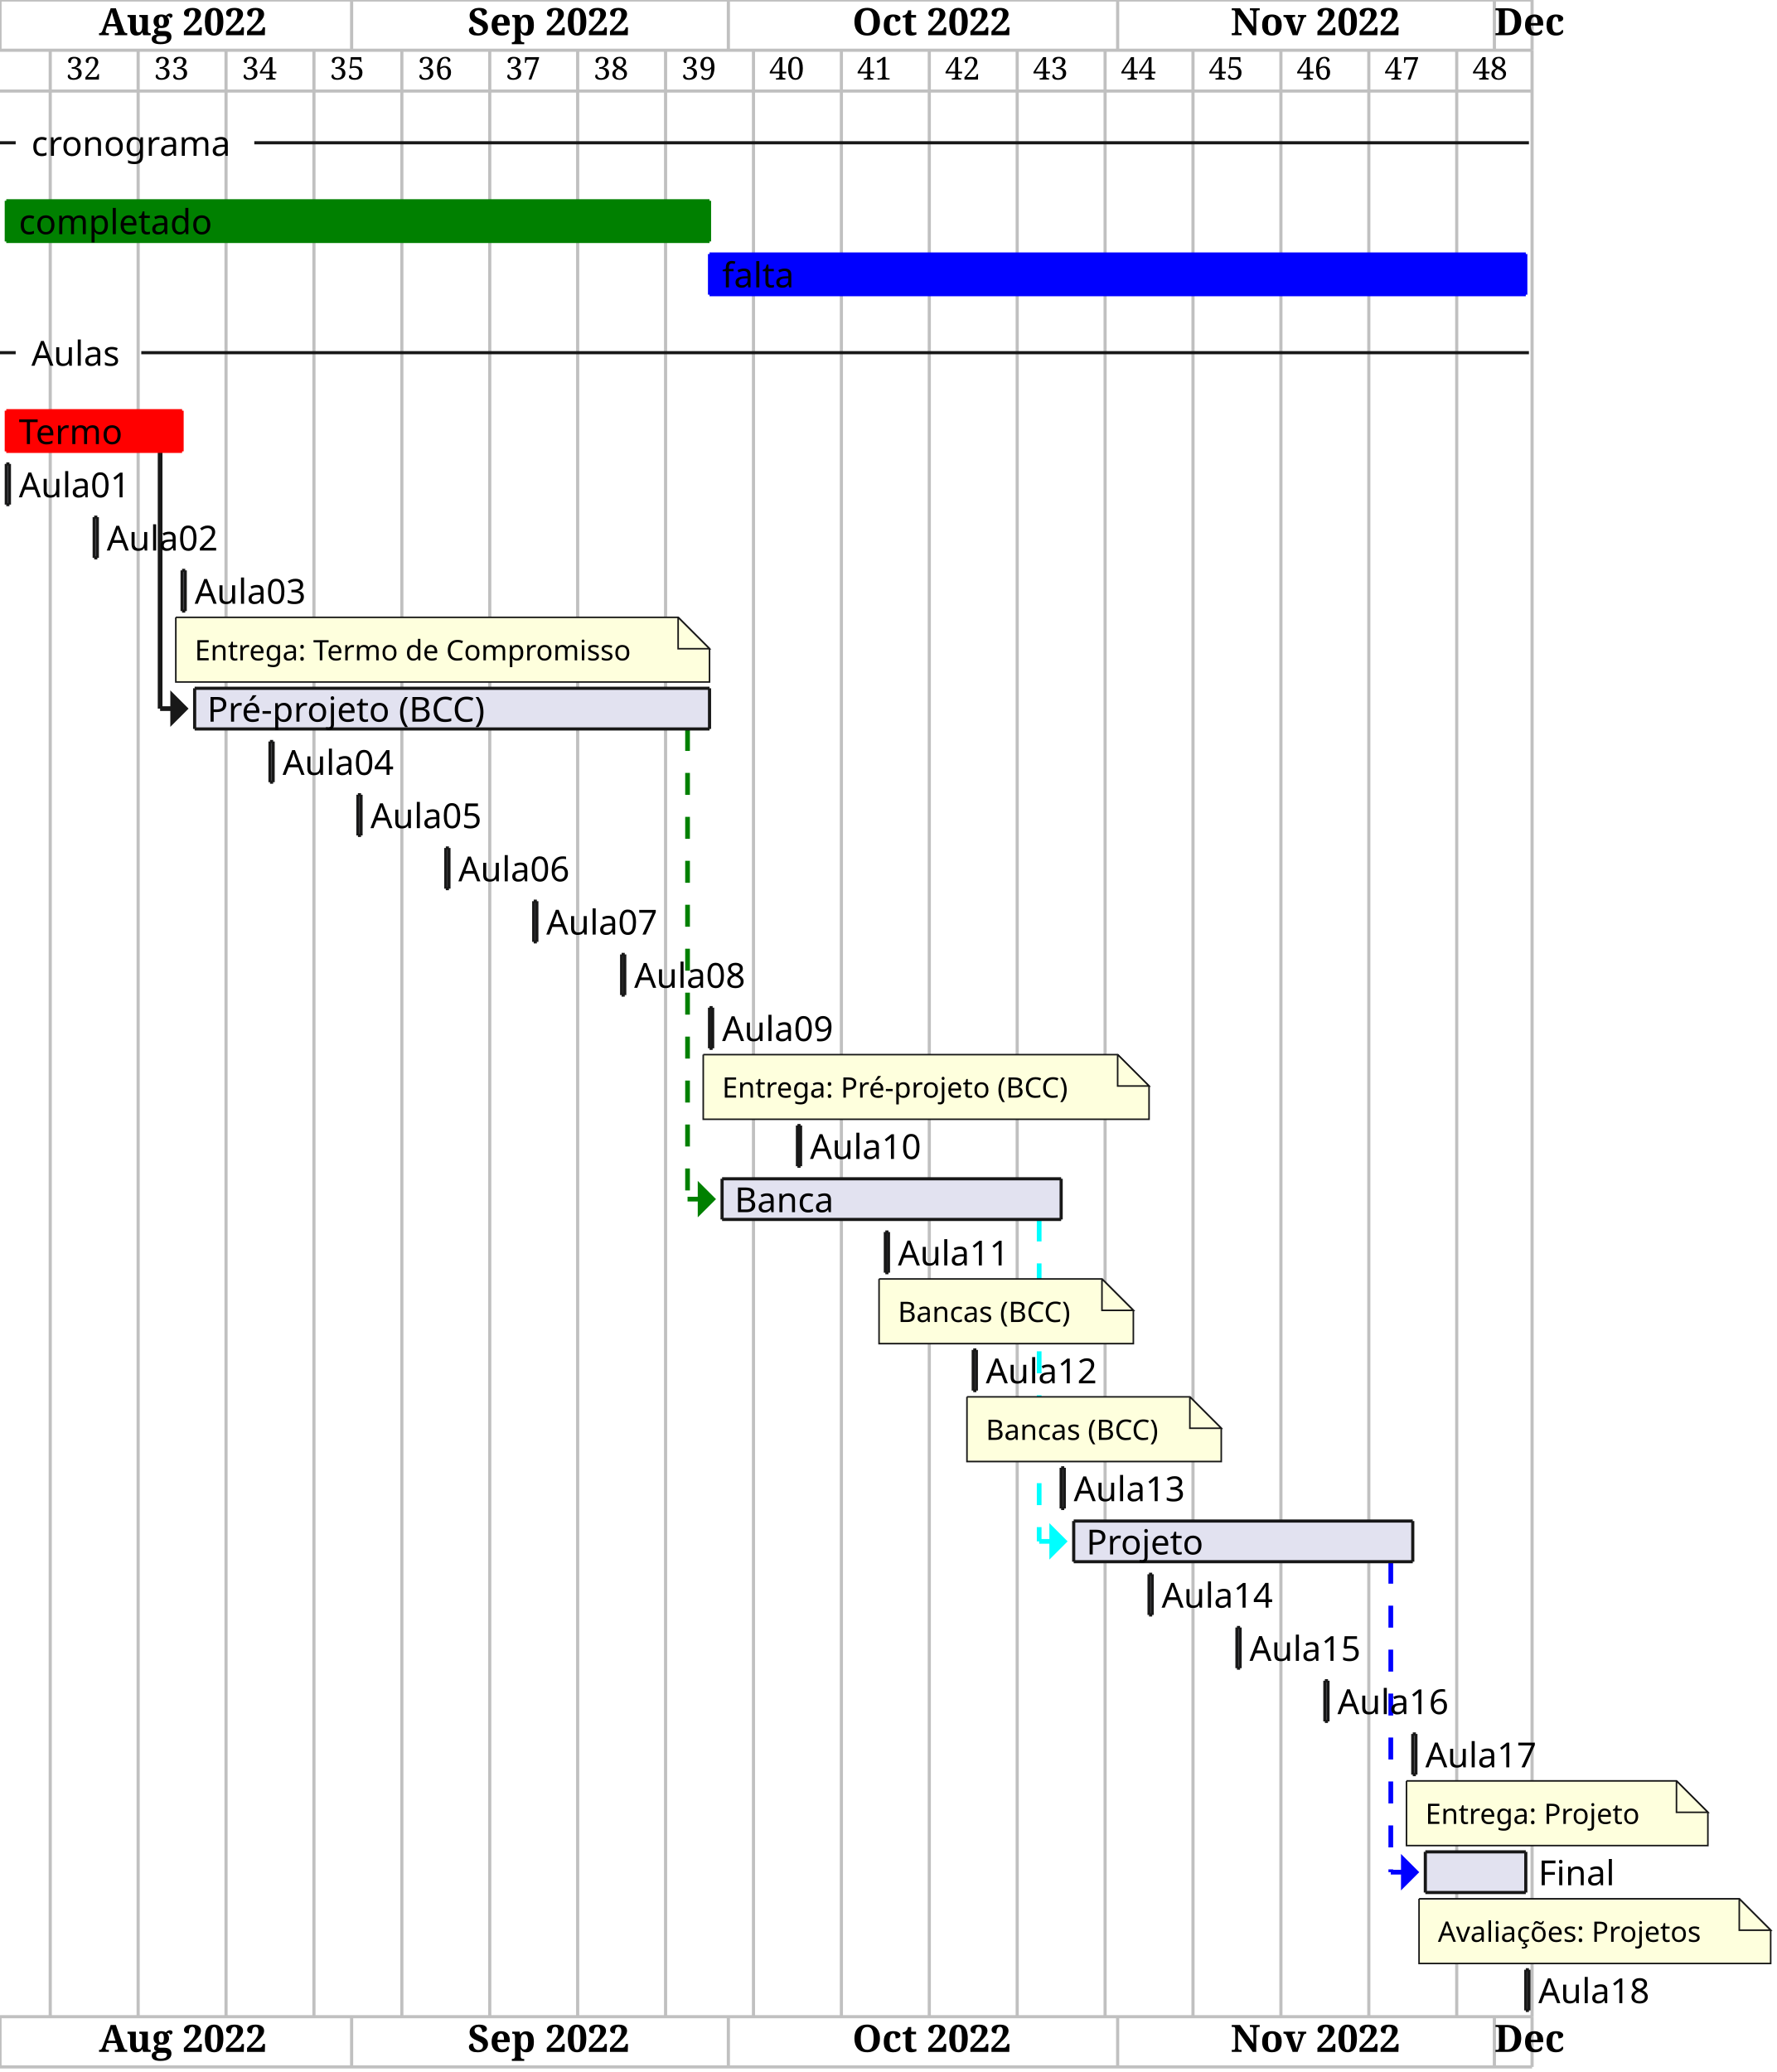
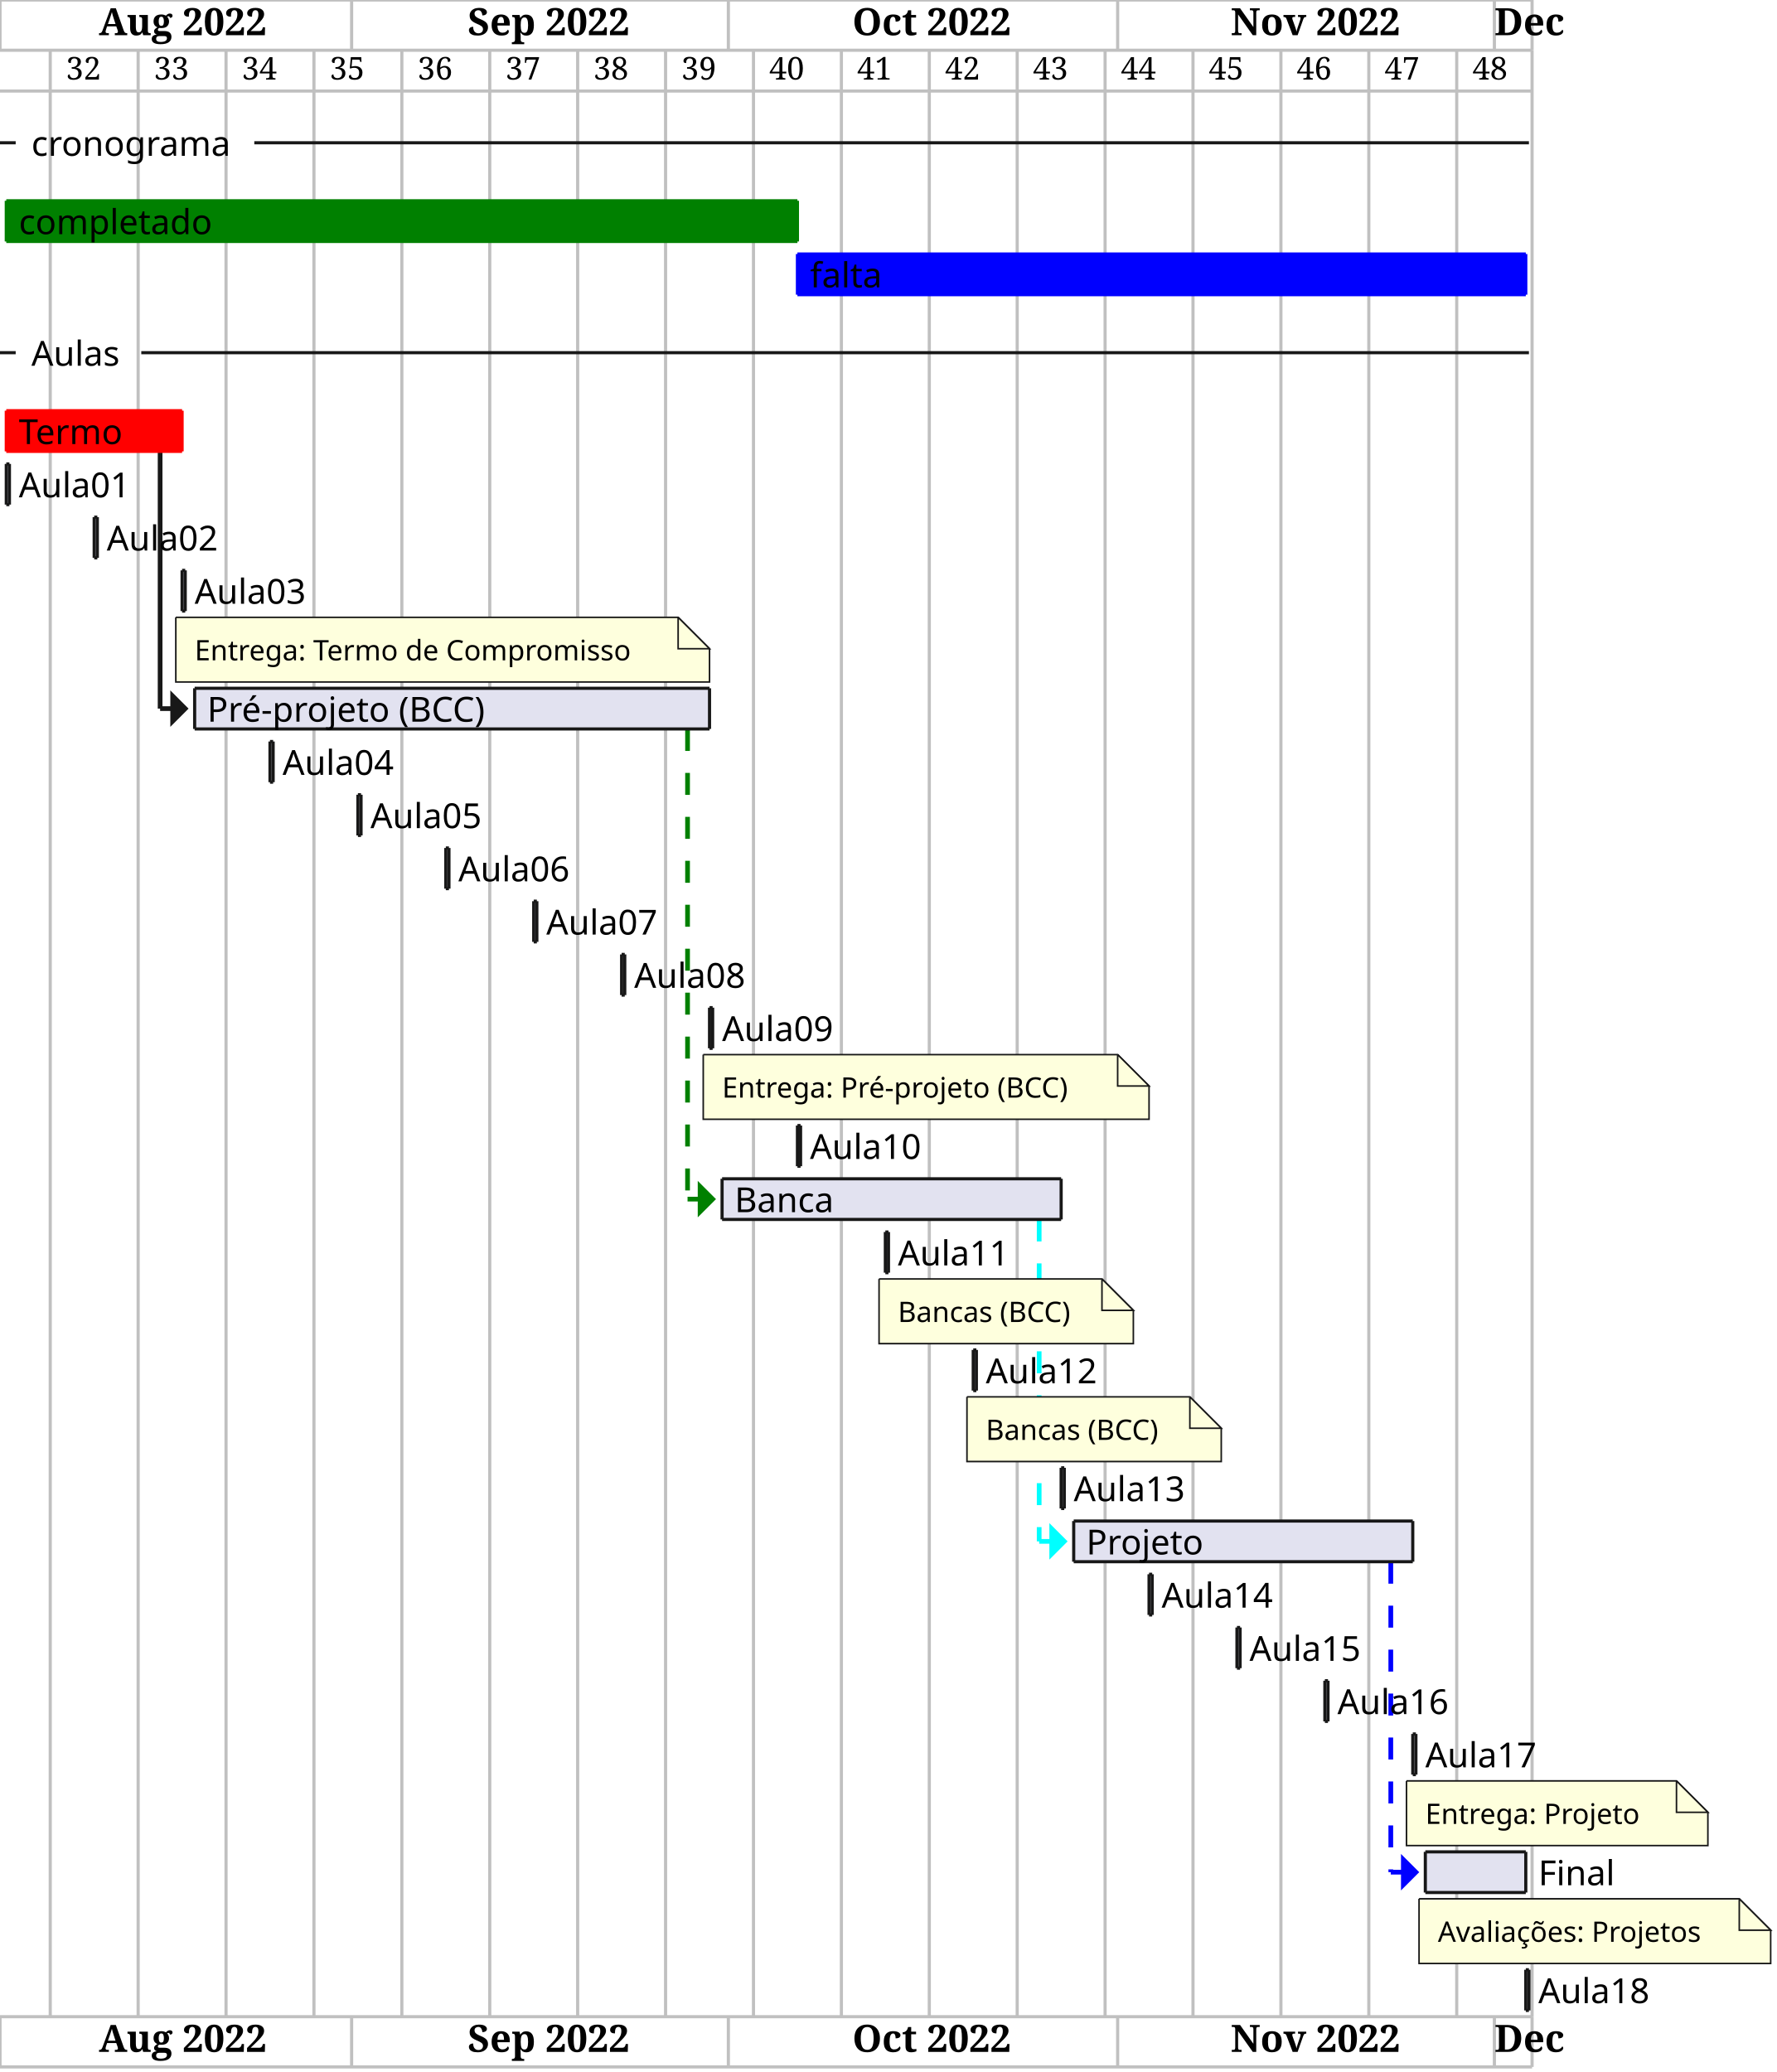
<svg xmlns="http://www.w3.org/2000/svg" contentStyleType="text/css" height="660px" preserveAspectRatio="none" style="width:566px;height:660px;background:#FFFFFF;" version="1.1" viewBox="0 0 566 660" width="566px" zoomAndPan="magnify">
  <defs />
  <g>
    <text fill="#000000" font-family="Serif" font-size="10" lengthAdjust="spacing" textLength="10" x="21" y="25.336">32</text>
    <text fill="#000000" font-family="Serif" font-size="10" lengthAdjust="spacing" textLength="10" x="49" y="25.336">33</text>
    <text fill="#000000" font-family="Serif" font-size="10" lengthAdjust="spacing" textLength="10" x="77" y="25.336">34</text>
    <text fill="#000000" font-family="Serif" font-size="10" lengthAdjust="spacing" textLength="10" x="105" y="25.336">35</text>
    <text fill="#000000" font-family="Serif" font-size="10" lengthAdjust="spacing" textLength="10" x="133" y="25.336">36</text>
    <text fill="#000000" font-family="Serif" font-size="10" lengthAdjust="spacing" textLength="10" x="161" y="25.336">37</text>
    <text fill="#000000" font-family="Serif" font-size="10" lengthAdjust="spacing" textLength="10" x="189" y="25.336">38</text>
    <text fill="#000000" font-family="Serif" font-size="10" lengthAdjust="spacing" textLength="10" x="217" y="25.336">39</text>
    <text fill="#000000" font-family="Serif" font-size="10" lengthAdjust="spacing" textLength="10" x="245" y="25.336">40</text>
    <text fill="#000000" font-family="Serif" font-size="10" lengthAdjust="spacing" textLength="10" x="273" y="25.336">41</text>
    <text fill="#000000" font-family="Serif" font-size="10" lengthAdjust="spacing" textLength="10" x="301" y="25.336">42</text>
    <text fill="#000000" font-family="Serif" font-size="10" lengthAdjust="spacing" textLength="10" x="329" y="25.336">43</text>
    <text fill="#000000" font-family="Serif" font-size="10" lengthAdjust="spacing" textLength="10" x="357" y="25.336">44</text>
    <text fill="#000000" font-family="Serif" font-size="10" lengthAdjust="spacing" textLength="10" x="385" y="25.336">45</text>
    <text fill="#000000" font-family="Serif" font-size="10" lengthAdjust="spacing" textLength="10" x="413" y="25.336">46</text>
    <text fill="#000000" font-family="Serif" font-size="10" lengthAdjust="spacing" textLength="10" x="441" y="25.336">47</text>
    <text fill="#000000" font-family="Serif" font-size="10" lengthAdjust="spacing" textLength="10" x="469" y="25.336">48</text>
    <line style="stroke:#C0C0C0;stroke-width:1.0;" x1="16" x2="16" y1="16" y2="642.385" />
    <line style="stroke:#C0C0C0;stroke-width:1.0;" x1="44" x2="44" y1="16" y2="642.385" />
    <line style="stroke:#C0C0C0;stroke-width:1.0;" x1="72" x2="72" y1="16" y2="642.385" />
    <line style="stroke:#C0C0C0;stroke-width:1.0;" x1="100" x2="100" y1="16" y2="642.385" />
    <line style="stroke:#C0C0C0;stroke-width:1.0;" x1="128" x2="128" y1="16" y2="642.385" />
    <line style="stroke:#C0C0C0;stroke-width:1.0;" x1="156" x2="156" y1="16" y2="642.385" />
    <line style="stroke:#C0C0C0;stroke-width:1.0;" x1="184" x2="184" y1="16" y2="642.385" />
    <line style="stroke:#C0C0C0;stroke-width:1.0;" x1="212" x2="212" y1="16" y2="642.385" />
    <line style="stroke:#C0C0C0;stroke-width:1.0;" x1="240" x2="240" y1="16" y2="642.385" />
    <line style="stroke:#C0C0C0;stroke-width:1.0;" x1="268" x2="268" y1="16" y2="642.385" />
    <line style="stroke:#C0C0C0;stroke-width:1.0;" x1="296" x2="296" y1="16" y2="642.385" />
    <line style="stroke:#C0C0C0;stroke-width:1.0;" x1="324" x2="324" y1="16" y2="642.385" />
    <line style="stroke:#C0C0C0;stroke-width:1.0;" x1="352" x2="352" y1="16" y2="642.385" />
    <line style="stroke:#C0C0C0;stroke-width:1.0;" x1="380" x2="380" y1="16" y2="642.385" />
    <line style="stroke:#C0C0C0;stroke-width:1.0;" x1="408" x2="408" y1="16" y2="642.385" />
    <line style="stroke:#C0C0C0;stroke-width:1.0;" x1="436" x2="436" y1="16" y2="642.385" />
    <line style="stroke:#C0C0C0;stroke-width:1.0;" x1="464" x2="464" y1="16" y2="642.385" />
    <line style="stroke:#C0C0C0;stroke-width:1.0;" x1="488" x2="488" y1="16" y2="642.385" />
    <line style="stroke:#C0C0C0;stroke-width:1.0;" x1="0" x2="0" y1="0" y2="16" />
    <line style="stroke:#C0C0C0;stroke-width:1.0;" x1="112" x2="112" y1="0" y2="16" />
    <text fill="#000000" font-family="Serif" font-size="12" font-weight="bold" lengthAdjust="spacing" textLength="49" x="31.5" y="11.203">Aug 2022</text>
    <line style="stroke:#C0C0C0;stroke-width:1.0;" x1="232" x2="232" y1="0" y2="16" />
    <text fill="#000000" font-family="Serif" font-size="12" font-weight="bold" lengthAdjust="spacing" textLength="46" x="149" y="11.203">Sep 2022</text>
    <line style="stroke:#C0C0C0;stroke-width:1.0;" x1="356" x2="356" y1="0" y2="16" />
    <text fill="#000000" font-family="Serif" font-size="12" font-weight="bold" lengthAdjust="spacing" textLength="45" x="271.5" y="11.203">Oct 2022</text>
    <line style="stroke:#C0C0C0;stroke-width:1.0;" x1="476" x2="476" y1="0" y2="16" />
    <text fill="#000000" font-family="Serif" font-size="12" font-weight="bold" lengthAdjust="spacing" textLength="48" x="392" y="11.203">Nov 2022</text>
    <line style="stroke:#C0C0C0;stroke-width:1.0;" x1="488" x2="488" y1="0" y2="16" />
    <text fill="#000000" font-family="Serif" font-size="12" font-weight="bold" lengthAdjust="spacing" textLength="19" x="476" y="11.203">Dec</text>
    <line style="stroke:#C0C0C0;stroke-width:1.0;" x1="0" x2="488" y1="0" y2="0" />
    <line style="stroke:#C0C0C0;stroke-width:1.0;" x1="0" x2="488" y1="16" y2="16" />
    <line style="stroke:#C0C0C0;stroke-width:1.0;" x1="0" x2="488" y1="29" y2="29" />
    <line style="stroke:#181818;stroke-width:1.5;" x1="51" x2="51" y1="143.775" y2="225.718" />
    <line style="stroke:#181818;stroke-width:1.5;" x1="51" x2="59" y1="225.718" y2="225.718" />
    <polygon fill="#181818" points="55,221.718,55,225.718,55,229.718,59,225.718" style="stroke:#181818;stroke-width:1.5;" />
    <line style="stroke:#008000;stroke-width:1.5;stroke-dasharray:7.0,7.0;" x1="219" x2="219" y1="232.195" y2="381.958" />
    <line style="stroke:#008000;stroke-width:1.5;stroke-dasharray:7.0,7.0;" x1="219" x2="227" y1="381.958" y2="381.958" />
    <polygon fill="#008000" points="223,377.958,223,381.958,223,385.958,227,381.958" style="stroke:#008000;stroke-width:1.5;" />
    <line style="stroke:#00FFFF;stroke-width:1.5;stroke-dasharray:7.0,7.0;" x1="331" x2="331" y1="388.435" y2="490.978" />
    <line style="stroke:#00FFFF;stroke-width:1.5;stroke-dasharray:7.0,7.0;" x1="331" x2="339" y1="490.978" y2="490.978" />
    <polygon fill="#00FFFF" points="335,486.978,335,490.978,335,494.978,339,490.978" style="stroke:#00FFFF;stroke-width:1.5;" />
    <line style="stroke:#0000FF;stroke-width:1.5;stroke-dasharray:7.0,7.0;" x1="443" x2="443" y1="497.455" y2="596.352" />
    <line style="stroke:#0000FF;stroke-width:1.5;stroke-dasharray:7.0,7.0;" x1="443" x2="451" y1="596.352" y2="596.352" />
    <polygon fill="#0000FF" points="447,592.352,447,596.352,447,600.352,451,596.352" style="stroke:#0000FF;stroke-width:1.5;" />
    <line style="stroke:#181818;stroke-width:1.0;" x1="0" x2="5" y1="45.477" y2="45.477" />
    <line style="stroke:#181818;stroke-width:1.0;" x1="81" x2="487" y1="45.477" y2="45.477" />
-     <rect fill="#008000" height="12.955" style="stroke:none;stroke-width:1.0;" width="224" x="2" y="63.955" />
-     <line style="stroke:#008000;stroke-width:1.0;" x1="2" x2="226" y1="63.955" y2="63.955" />
-     <line style="stroke:#008000;stroke-width:1.0;" x1="2" x2="226" y1="76.91" y2="76.91" />
+     <rect fill="#008000" height="12.955" style="stroke:none;stroke-width:1.0;" width="252" x="2" y="63.955" />
+     <line style="stroke:#008000;stroke-width:1.0;" x1="2" x2="254" y1="63.955" y2="63.955" />
+     <line style="stroke:#008000;stroke-width:1.0;" x1="2" x2="254" y1="76.91" y2="76.91" />
    <line style="stroke:#008000;stroke-width:1.0;" x1="2" x2="2" y1="63.955" y2="76.91" />
-     <line style="stroke:#008000;stroke-width:1.0;" x1="226" x2="226" y1="63.955" y2="76.91" />
-     <rect fill="#0000FF" height="12.955" style="stroke:none;stroke-width:1.0;" width="260" x="226" y="80.91" />
-     <line style="stroke:#0000FF;stroke-width:1.0;" x1="226" x2="486" y1="80.91" y2="80.91" />
-     <line style="stroke:#0000FF;stroke-width:1.0;" x1="226" x2="486" y1="93.865" y2="93.865" />
-     <line style="stroke:#0000FF;stroke-width:1.0;" x1="226" x2="226" y1="80.91" y2="93.865" />
+     <line style="stroke:#008000;stroke-width:1.0;" x1="254" x2="254" y1="63.955" y2="76.91" />
+     <rect fill="#0000FF" height="12.955" style="stroke:none;stroke-width:1.0;" width="232" x="254" y="80.91" />
+     <line style="stroke:#0000FF;stroke-width:1.0;" x1="254" x2="486" y1="80.91" y2="80.91" />
+     <line style="stroke:#0000FF;stroke-width:1.0;" x1="254" x2="486" y1="93.865" y2="93.865" />
+     <line style="stroke:#0000FF;stroke-width:1.0;" x1="254" x2="254" y1="80.91" y2="93.865" />
    <line style="stroke:#0000FF;stroke-width:1.0;" x1="486" x2="486" y1="80.91" y2="93.865" />
    <line style="stroke:#181818;stroke-width:1.0;" x1="0" x2="5" y1="112.343" y2="112.343" />
    <line style="stroke:#181818;stroke-width:1.0;" x1="45" x2="487" y1="112.343" y2="112.343" />
    <rect fill="#FF0000" height="12.955" style="stroke:none;stroke-width:1.0;" width="56" x="2" y="130.82" />
    <line style="stroke:#FF0000;stroke-width:1.0;" x1="2" x2="58" y1="130.82" y2="130.82" />
    <line style="stroke:#FF0000;stroke-width:1.0;" x1="2" x2="58" y1="143.775" y2="143.775" />
    <line style="stroke:#FF0000;stroke-width:1.0;" x1="2" x2="2" y1="130.82" y2="143.775" />
    <line style="stroke:#FF0000;stroke-width:1.0;" x1="58" x2="58" y1="130.82" y2="143.775" />
    <rect fill="#E2E2F0" height="12.955" style="stroke:none;stroke-width:1.0;" width="1" x="2" y="147.775" />
    <line style="stroke:#181818;stroke-width:1.0;" x1="2" x2="3" y1="147.775" y2="147.775" />
    <line style="stroke:#181818;stroke-width:1.0;" x1="2" x2="3" y1="160.731" y2="160.731" />
    <line style="stroke:#181818;stroke-width:1.0;" x1="2" x2="2" y1="147.775" y2="160.731" />
    <line style="stroke:#181818;stroke-width:1.0;" x1="3" x2="3" y1="147.775" y2="160.731" />
    <rect fill="#E2E2F0" height="12.955" style="stroke:none;stroke-width:1.0;" width="1" x="30" y="164.731" />
    <line style="stroke:#181818;stroke-width:1.0;" x1="30" x2="31" y1="164.731" y2="164.731" />
    <line style="stroke:#181818;stroke-width:1.0;" x1="30" x2="31" y1="177.685" y2="177.685" />
    <line style="stroke:#181818;stroke-width:1.0;" x1="30" x2="30" y1="164.731" y2="177.685" />
    <line style="stroke:#181818;stroke-width:1.0;" x1="31" x2="31" y1="164.731" y2="177.685" />
    <path d="M56,196.641 L56,217.24 L226,217.24 L226,206.641 L216,196.641 L56,196.641 " fill="#FEFFDD" style="stroke:#181818;stroke-width:0.5;" />
    <path d="M216,196.641 L216,206.641 L226,206.641 L216,196.641 " fill="#FEFFDD" style="stroke:#181818;stroke-width:0.5;" />
    <text fill="#000000" font-family="sans-serif" font-size="9" lengthAdjust="spacing" textLength="149" x="62" y="210.342">Entrega: Termo de Compromisso</text>
    <rect fill="#E2E2F0" height="12.955" style="stroke:none;stroke-width:1.0;" width="1" x="58" y="181.685" />
    <line style="stroke:#181818;stroke-width:1.0;" x1="58" x2="59" y1="181.685" y2="181.685" />
    <line style="stroke:#181818;stroke-width:1.0;" x1="58" x2="59" y1="194.641" y2="194.641" />
    <line style="stroke:#181818;stroke-width:1.0;" x1="58" x2="58" y1="181.685" y2="194.641" />
    <line style="stroke:#181818;stroke-width:1.0;" x1="59" x2="59" y1="181.685" y2="194.641" />
    <rect fill="#E2E2F0" height="12.955" style="stroke:none;stroke-width:1.0;" width="164" x="62" y="219.24" />
    <line style="stroke:#181818;stroke-width:1.0;" x1="62" x2="226" y1="219.24" y2="219.24" />
    <line style="stroke:#181818;stroke-width:1.0;" x1="62" x2="226" y1="232.195" y2="232.195" />
    <line style="stroke:#181818;stroke-width:1.0;" x1="62" x2="62" y1="219.24" y2="232.195" />
    <line style="stroke:#181818;stroke-width:1.0;" x1="226" x2="226" y1="219.24" y2="232.195" />
    <rect fill="#E2E2F0" height="12.955" style="stroke:none;stroke-width:1.0;" width="1" x="86" y="236.195" />
    <line style="stroke:#181818;stroke-width:1.0;" x1="86" x2="87" y1="236.195" y2="236.195" />
    <line style="stroke:#181818;stroke-width:1.0;" x1="86" x2="87" y1="249.15" y2="249.15" />
    <line style="stroke:#181818;stroke-width:1.0;" x1="86" x2="86" y1="236.195" y2="249.15" />
    <line style="stroke:#181818;stroke-width:1.0;" x1="87" x2="87" y1="236.195" y2="249.15" />
    <rect fill="#E2E2F0" height="12.955" style="stroke:none;stroke-width:1.0;" width="1" x="114" y="253.15" />
    <line style="stroke:#181818;stroke-width:1.0;" x1="114" x2="115" y1="253.15" y2="253.15" />
    <line style="stroke:#181818;stroke-width:1.0;" x1="114" x2="115" y1="266.106" y2="266.106" />
    <line style="stroke:#181818;stroke-width:1.0;" x1="114" x2="114" y1="253.15" y2="266.106" />
    <line style="stroke:#181818;stroke-width:1.0;" x1="115" x2="115" y1="253.15" y2="266.106" />
    <rect fill="#E2E2F0" height="12.955" style="stroke:none;stroke-width:1.0;" width="1" x="142" y="270.106" />
    <line style="stroke:#181818;stroke-width:1.0;" x1="142" x2="143" y1="270.106" y2="270.106" />
    <line style="stroke:#181818;stroke-width:1.0;" x1="142" x2="143" y1="283.06" y2="283.06" />
    <line style="stroke:#181818;stroke-width:1.0;" x1="142" x2="142" y1="270.106" y2="283.06" />
    <line style="stroke:#181818;stroke-width:1.0;" x1="143" x2="143" y1="270.106" y2="283.06" />
    <rect fill="#E2E2F0" height="12.955" style="stroke:none;stroke-width:1.0;" width="1" x="170" y="287.06" />
    <line style="stroke:#181818;stroke-width:1.0;" x1="170" x2="171" y1="287.06" y2="287.06" />
    <line style="stroke:#181818;stroke-width:1.0;" x1="170" x2="171" y1="300.016" y2="300.016" />
    <line style="stroke:#181818;stroke-width:1.0;" x1="170" x2="170" y1="287.06" y2="300.016" />
    <line style="stroke:#181818;stroke-width:1.0;" x1="171" x2="171" y1="287.06" y2="300.016" />
    <rect fill="#E2E2F0" height="12.955" style="stroke:none;stroke-width:1.0;" width="1" x="198" y="304.016" />
    <line style="stroke:#181818;stroke-width:1.0;" x1="198" x2="199" y1="304.016" y2="304.016" />
    <line style="stroke:#181818;stroke-width:1.0;" x1="198" x2="199" y1="316.971" y2="316.971" />
    <line style="stroke:#181818;stroke-width:1.0;" x1="198" x2="198" y1="304.016" y2="316.971" />
    <line style="stroke:#181818;stroke-width:1.0;" x1="199" x2="199" y1="304.016" y2="316.971" />
    <path d="M224,335.926 L224,356.525 L366,356.525 L366,345.926 L356,335.926 L224,335.926 " fill="#FEFFDD" style="stroke:#181818;stroke-width:0.5;" />
    <path d="M356,335.926 L356,345.926 L366,345.926 L356,335.926 " fill="#FEFFDD" style="stroke:#181818;stroke-width:0.5;" />
    <text fill="#000000" font-family="sans-serif" font-size="9" lengthAdjust="spacing" textLength="118" x="230" y="349.627">Entrega: Pré-projeto (BCC)</text>
    <rect fill="#E2E2F0" height="12.955" style="stroke:none;stroke-width:1.0;" width="1" x="226" y="320.971" />
    <line style="stroke:#181818;stroke-width:1.0;" x1="226" x2="227" y1="320.971" y2="320.971" />
    <line style="stroke:#181818;stroke-width:1.0;" x1="226" x2="227" y1="333.926" y2="333.926" />
    <line style="stroke:#181818;stroke-width:1.0;" x1="226" x2="226" y1="320.971" y2="333.926" />
    <line style="stroke:#181818;stroke-width:1.0;" x1="227" x2="227" y1="320.971" y2="333.926" />
    <rect fill="#E2E2F0" height="12.955" style="stroke:none;stroke-width:1.0;" width="1" x="254" y="358.525" />
    <line style="stroke:#181818;stroke-width:1.0;" x1="254" x2="255" y1="358.525" y2="358.525" />
    <line style="stroke:#181818;stroke-width:1.0;" x1="254" x2="255" y1="371.481" y2="371.481" />
    <line style="stroke:#181818;stroke-width:1.0;" x1="254" x2="254" y1="358.525" y2="371.481" />
    <line style="stroke:#181818;stroke-width:1.0;" x1="255" x2="255" y1="358.525" y2="371.481" />
    <rect fill="#E2E2F0" height="12.955" style="stroke:none;stroke-width:1.0;" width="108" x="230" y="375.481" />
    <line style="stroke:#181818;stroke-width:1.0;" x1="230" x2="338" y1="375.481" y2="375.481" />
    <line style="stroke:#181818;stroke-width:1.0;" x1="230" x2="338" y1="388.435" y2="388.435" />
    <line style="stroke:#181818;stroke-width:1.0;" x1="230" x2="230" y1="375.481" y2="388.435" />
    <line style="stroke:#181818;stroke-width:1.0;" x1="338" x2="338" y1="375.481" y2="388.435" />
    <path d="M280,407.391 L280,427.99 L361,427.99 L361,417.391 L351,407.391 L280,407.391 " fill="#FEFFDD" style="stroke:#181818;stroke-width:0.5;" />
    <path d="M351,407.391 L351,417.391 L361,417.391 L351,407.391 " fill="#FEFFDD" style="stroke:#181818;stroke-width:0.5;" />
    <text fill="#000000" font-family="sans-serif" font-size="9" lengthAdjust="spacing" textLength="57" x="286" y="421.092">Bancas (BCC)</text>
    <rect fill="#E2E2F0" height="12.955" style="stroke:none;stroke-width:1.0;" width="1" x="282" y="392.435" />
    <line style="stroke:#181818;stroke-width:1.0;" x1="282" x2="283" y1="392.435" y2="392.435" />
    <line style="stroke:#181818;stroke-width:1.0;" x1="282" x2="283" y1="405.391" y2="405.391" />
    <line style="stroke:#181818;stroke-width:1.0;" x1="282" x2="282" y1="392.435" y2="405.391" />
    <line style="stroke:#181818;stroke-width:1.0;" x1="283" x2="283" y1="392.435" y2="405.391" />
    <path d="M308,444.945 L308,465.545 L389,465.545 L389,454.945 L379,444.945 L308,444.945 " fill="#FEFFDD" style="stroke:#181818;stroke-width:0.5;" />
    <path d="M379,444.945 L379,454.945 L389,454.945 L379,444.945 " fill="#FEFFDD" style="stroke:#181818;stroke-width:0.5;" />
    <text fill="#000000" font-family="sans-serif" font-size="9" lengthAdjust="spacing" textLength="57" x="314" y="458.647">Bancas (BCC)</text>
    <rect fill="#E2E2F0" height="12.955" style="stroke:none;stroke-width:1.0;" width="1" x="310" y="429.99" />
    <line style="stroke:#181818;stroke-width:1.0;" x1="310" x2="311" y1="429.99" y2="429.99" />
    <line style="stroke:#181818;stroke-width:1.0;" x1="310" x2="311" y1="442.945" y2="442.945" />
    <line style="stroke:#181818;stroke-width:1.0;" x1="310" x2="310" y1="429.99" y2="442.945" />
    <line style="stroke:#181818;stroke-width:1.0;" x1="311" x2="311" y1="429.99" y2="442.945" />
    <rect fill="#E2E2F0" height="12.955" style="stroke:none;stroke-width:1.0;" width="1" x="338" y="467.545" />
    <line style="stroke:#181818;stroke-width:1.0;" x1="338" x2="339" y1="467.545" y2="467.545" />
    <line style="stroke:#181818;stroke-width:1.0;" x1="338" x2="339" y1="480.5" y2="480.5" />
    <line style="stroke:#181818;stroke-width:1.0;" x1="338" x2="338" y1="467.545" y2="480.5" />
    <line style="stroke:#181818;stroke-width:1.0;" x1="339" x2="339" y1="467.545" y2="480.5" />
    <rect fill="#E2E2F0" height="12.955" style="stroke:none;stroke-width:1.0;" width="108" x="342" y="484.5" />
    <line style="stroke:#181818;stroke-width:1.0;" x1="342" x2="450" y1="484.5" y2="484.5" />
    <line style="stroke:#181818;stroke-width:1.0;" x1="342" x2="450" y1="497.455" y2="497.455" />
    <line style="stroke:#181818;stroke-width:1.0;" x1="342" x2="342" y1="484.5" y2="497.455" />
    <line style="stroke:#181818;stroke-width:1.0;" x1="450" x2="450" y1="484.5" y2="497.455" />
    <rect fill="#E2E2F0" height="12.955" style="stroke:none;stroke-width:1.0;" width="1" x="366" y="501.455" />
    <line style="stroke:#181818;stroke-width:1.0;" x1="366" x2="367" y1="501.455" y2="501.455" />
    <line style="stroke:#181818;stroke-width:1.0;" x1="366" x2="367" y1="514.41" y2="514.41" />
    <line style="stroke:#181818;stroke-width:1.0;" x1="366" x2="366" y1="501.455" y2="514.41" />
    <line style="stroke:#181818;stroke-width:1.0;" x1="367" x2="367" y1="501.455" y2="514.41" />
    <rect fill="#E2E2F0" height="12.955" style="stroke:none;stroke-width:1.0;" width="1" x="394" y="518.41" />
    <line style="stroke:#181818;stroke-width:1.0;" x1="394" x2="395" y1="518.41" y2="518.41" />
    <line style="stroke:#181818;stroke-width:1.0;" x1="394" x2="395" y1="531.365" y2="531.365" />
    <line style="stroke:#181818;stroke-width:1.0;" x1="394" x2="394" y1="518.41" y2="531.365" />
    <line style="stroke:#181818;stroke-width:1.0;" x1="395" x2="395" y1="518.41" y2="531.365" />
    <rect fill="#E2E2F0" height="12.955" style="stroke:none;stroke-width:1.0;" width="1" x="422" y="535.365" />
    <line style="stroke:#181818;stroke-width:1.0;" x1="422" x2="423" y1="535.365" y2="535.365" />
    <line style="stroke:#181818;stroke-width:1.0;" x1="422" x2="423" y1="548.32" y2="548.32" />
    <line style="stroke:#181818;stroke-width:1.0;" x1="422" x2="422" y1="535.365" y2="548.32" />
    <line style="stroke:#181818;stroke-width:1.0;" x1="423" x2="423" y1="535.365" y2="548.32" />
    <path d="M448,567.275 L448,587.875 L544,587.875 L544,577.275 L534,567.275 L448,567.275 " fill="#FEFFDD" style="stroke:#181818;stroke-width:0.5;" />
    <path d="M534,567.275 L534,577.275 L544,577.275 L534,567.275 " fill="#FEFFDD" style="stroke:#181818;stroke-width:0.5;" />
    <text fill="#000000" font-family="sans-serif" font-size="9" lengthAdjust="spacing" textLength="72" x="454" y="580.977">Entrega: Projeto</text>
    <rect fill="#E2E2F0" height="12.955" style="stroke:none;stroke-width:1.0;" width="1" x="450" y="552.32" />
    <line style="stroke:#181818;stroke-width:1.0;" x1="450" x2="451" y1="552.32" y2="552.32" />
    <line style="stroke:#181818;stroke-width:1.0;" x1="450" x2="451" y1="565.275" y2="565.275" />
    <line style="stroke:#181818;stroke-width:1.0;" x1="450" x2="450" y1="552.32" y2="565.275" />
    <line style="stroke:#181818;stroke-width:1.0;" x1="451" x2="451" y1="552.32" y2="565.275" />
    <path d="M452,604.83 L452,625.43 L564,625.43 L564,614.83 L554,604.83 L452,604.83 " fill="#FEFFDD" style="stroke:#181818;stroke-width:0.5;" />
    <path d="M554,604.83 L554,614.83 L564,614.83 L554,604.83 " fill="#FEFFDD" style="stroke:#181818;stroke-width:0.5;" />
    <text fill="#000000" font-family="sans-serif" font-size="9" lengthAdjust="spacing" textLength="91" x="458" y="618.531">Avaliações: Projetos</text>
    <rect fill="#E2E2F0" height="12.955" style="stroke:none;stroke-width:1.0;" width="32" x="454" y="589.875" />
    <line style="stroke:#181818;stroke-width:1.0;" x1="454" x2="486" y1="589.875" y2="589.875" />
    <line style="stroke:#181818;stroke-width:1.0;" x1="454" x2="486" y1="602.83" y2="602.83" />
    <line style="stroke:#181818;stroke-width:1.0;" x1="454" x2="454" y1="589.875" y2="602.83" />
    <line style="stroke:#181818;stroke-width:1.0;" x1="486" x2="486" y1="589.875" y2="602.83" />
    <rect fill="#E2E2F0" height="12.955" style="stroke:none;stroke-width:1.0;" width="1" x="486" y="627.43" />
    <line style="stroke:#181818;stroke-width:1.0;" x1="486" x2="487" y1="627.43" y2="627.43" />
    <line style="stroke:#181818;stroke-width:1.0;" x1="486" x2="487" y1="640.385" y2="640.385" />
    <line style="stroke:#181818;stroke-width:1.0;" x1="486" x2="486" y1="627.43" y2="640.385" />
    <line style="stroke:#181818;stroke-width:1.0;" x1="487" x2="487" y1="627.43" y2="640.385" />
    <text fill="#000000" font-family="sans-serif" font-size="11" lengthAdjust="spacing" textLength="66" x="10" y="49.635">cronograma</text>
    <text fill="#000000" font-family="sans-serif" font-size="11" lengthAdjust="spacing" textLength="63" x="6" y="74.59">completado</text>
-     <text fill="#000000" font-family="sans-serif" font-size="11" lengthAdjust="spacing" textLength="23" x="230" y="91.545">falta</text>
+     <text fill="#000000" font-family="sans-serif" font-size="11" lengthAdjust="spacing" textLength="23" x="258" y="91.545">falta</text>
    <text fill="#000000" font-family="sans-serif" font-size="11" lengthAdjust="spacing" textLength="30" x="10" y="116.5">Aulas</text>
    <text fill="#000000" font-family="sans-serif" font-size="11" lengthAdjust="spacing" textLength="35" x="6" y="141.455">Termo</text>
    <text fill="#000000" font-family="sans-serif" font-size="11" lengthAdjust="spacing" textLength="38" x="6" y="158.41">Aula01</text>
    <text fill="#000000" font-family="sans-serif" font-size="11" lengthAdjust="spacing" textLength="38" x="34" y="175.365">Aula02</text>
    <text fill="#000000" font-family="sans-serif" font-size="11" lengthAdjust="spacing" textLength="38" x="62" y="192.32">Aula03</text>
    <text fill="#000000" font-family="sans-serif" font-size="11" lengthAdjust="spacing" textLength="95" x="66" y="229.875">Pré-projeto (BCC)</text>
    <text fill="#000000" font-family="sans-serif" font-size="11" lengthAdjust="spacing" textLength="38" x="90" y="246.83">Aula04</text>
    <text fill="#000000" font-family="sans-serif" font-size="11" lengthAdjust="spacing" textLength="38" x="118" y="263.785">Aula05</text>
    <text fill="#000000" font-family="sans-serif" font-size="11" lengthAdjust="spacing" textLength="38" x="146" y="280.74">Aula06</text>
    <text fill="#000000" font-family="sans-serif" font-size="11" lengthAdjust="spacing" textLength="38" x="174" y="297.695">Aula07</text>
    <text fill="#000000" font-family="sans-serif" font-size="11" lengthAdjust="spacing" textLength="38" x="202" y="314.65">Aula08</text>
    <text fill="#000000" font-family="sans-serif" font-size="11" lengthAdjust="spacing" textLength="38" x="230" y="331.606">Aula09</text>
    <text fill="#000000" font-family="sans-serif" font-size="11" lengthAdjust="spacing" textLength="38" x="258" y="369.16">Aula10</text>
    <text fill="#000000" font-family="sans-serif" font-size="11" lengthAdjust="spacing" textLength="31" x="234" y="386.115">Banca</text>
    <text fill="#000000" font-family="sans-serif" font-size="11" lengthAdjust="spacing" textLength="38" x="286" y="403.07">Aula11</text>
    <text fill="#000000" font-family="sans-serif" font-size="11" lengthAdjust="spacing" textLength="38" x="314" y="440.625">Aula12</text>
    <text fill="#000000" font-family="sans-serif" font-size="11" lengthAdjust="spacing" textLength="38" x="342" y="478.18">Aula13</text>
    <text fill="#000000" font-family="sans-serif" font-size="11" lengthAdjust="spacing" textLength="38" x="346" y="495.135">Projeto</text>
    <text fill="#000000" font-family="sans-serif" font-size="11" lengthAdjust="spacing" textLength="38" x="370" y="512.09">Aula14</text>
    <text fill="#000000" font-family="sans-serif" font-size="11" lengthAdjust="spacing" textLength="38" x="398" y="529.045">Aula15</text>
    <text fill="#000000" font-family="sans-serif" font-size="11" lengthAdjust="spacing" textLength="38" x="426" y="546">Aula16</text>
    <text fill="#000000" font-family="sans-serif" font-size="11" lengthAdjust="spacing" textLength="38" x="454" y="562.955">Aula17</text>
    <text fill="#000000" font-family="sans-serif" font-size="11" lengthAdjust="spacing" textLength="25" x="490" y="600.51">Final</text>
    <text fill="#000000" font-family="sans-serif" font-size="11" lengthAdjust="spacing" textLength="38" x="490" y="638.064">Aula18</text>
    <line style="stroke:#C0C0C0;stroke-width:1.0;" x1="0" x2="488" y1="642.385" y2="642.385" />
    <line style="stroke:#C0C0C0;stroke-width:1.0;" x1="0" x2="0" y1="642.385" y2="658.385" />
    <line style="stroke:#C0C0C0;stroke-width:1.0;" x1="112" x2="112" y1="642.385" y2="658.385" />
    <text fill="#000000" font-family="Serif" font-size="12" font-weight="bold" lengthAdjust="spacing" textLength="49" x="31.5" y="653.588">Aug 2022</text>
    <line style="stroke:#C0C0C0;stroke-width:1.0;" x1="232" x2="232" y1="642.385" y2="658.385" />
    <text fill="#000000" font-family="Serif" font-size="12" font-weight="bold" lengthAdjust="spacing" textLength="46" x="149" y="653.588">Sep 2022</text>
    <line style="stroke:#C0C0C0;stroke-width:1.0;" x1="356" x2="356" y1="642.385" y2="658.385" />
    <text fill="#000000" font-family="Serif" font-size="12" font-weight="bold" lengthAdjust="spacing" textLength="45" x="271.5" y="653.588">Oct 2022</text>
    <line style="stroke:#C0C0C0;stroke-width:1.0;" x1="476" x2="476" y1="642.385" y2="658.385" />
    <text fill="#000000" font-family="Serif" font-size="12" font-weight="bold" lengthAdjust="spacing" textLength="48" x="392" y="653.588">Nov 2022</text>
    <line style="stroke:#C0C0C0;stroke-width:1.0;" x1="488" x2="488" y1="642.385" y2="658.385" />
    <text fill="#000000" font-family="Serif" font-size="12" font-weight="bold" lengthAdjust="spacing" textLength="19" x="476" y="653.588">Dec</text>
    <line style="stroke:#C0C0C0;stroke-width:1.0;" x1="0" x2="488" y1="658.385" y2="658.385" />
  </g>
</svg>
